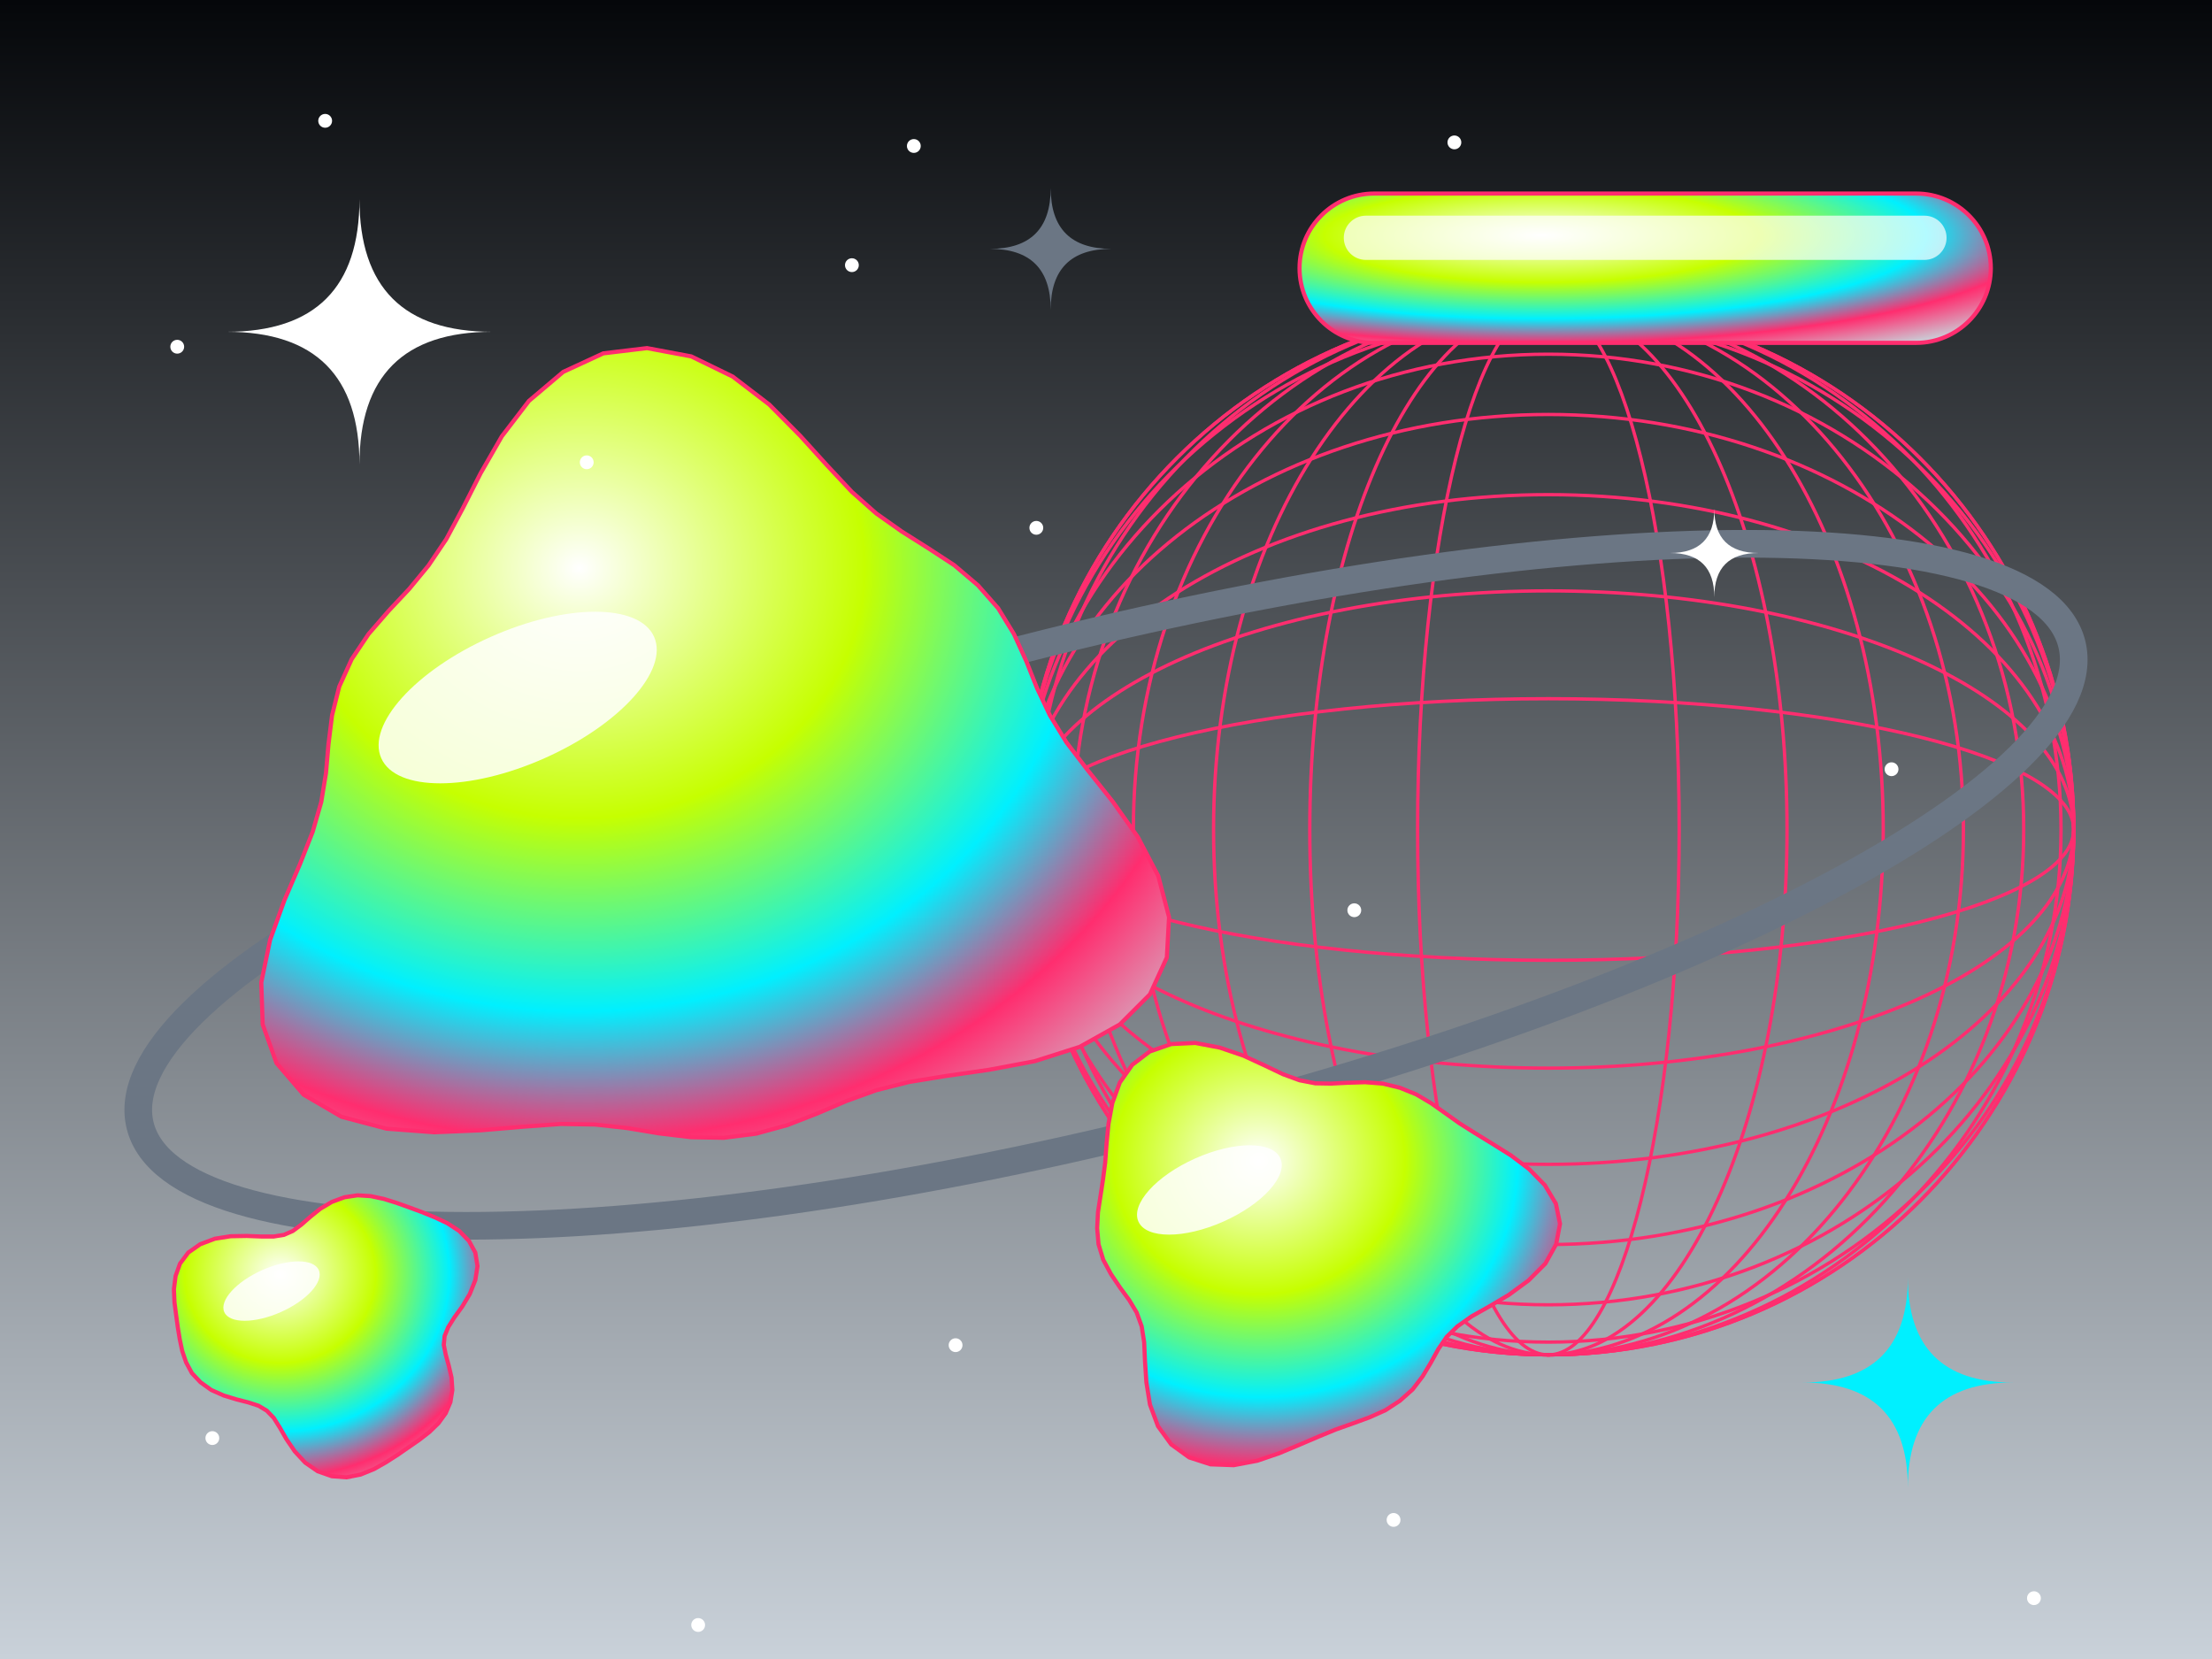
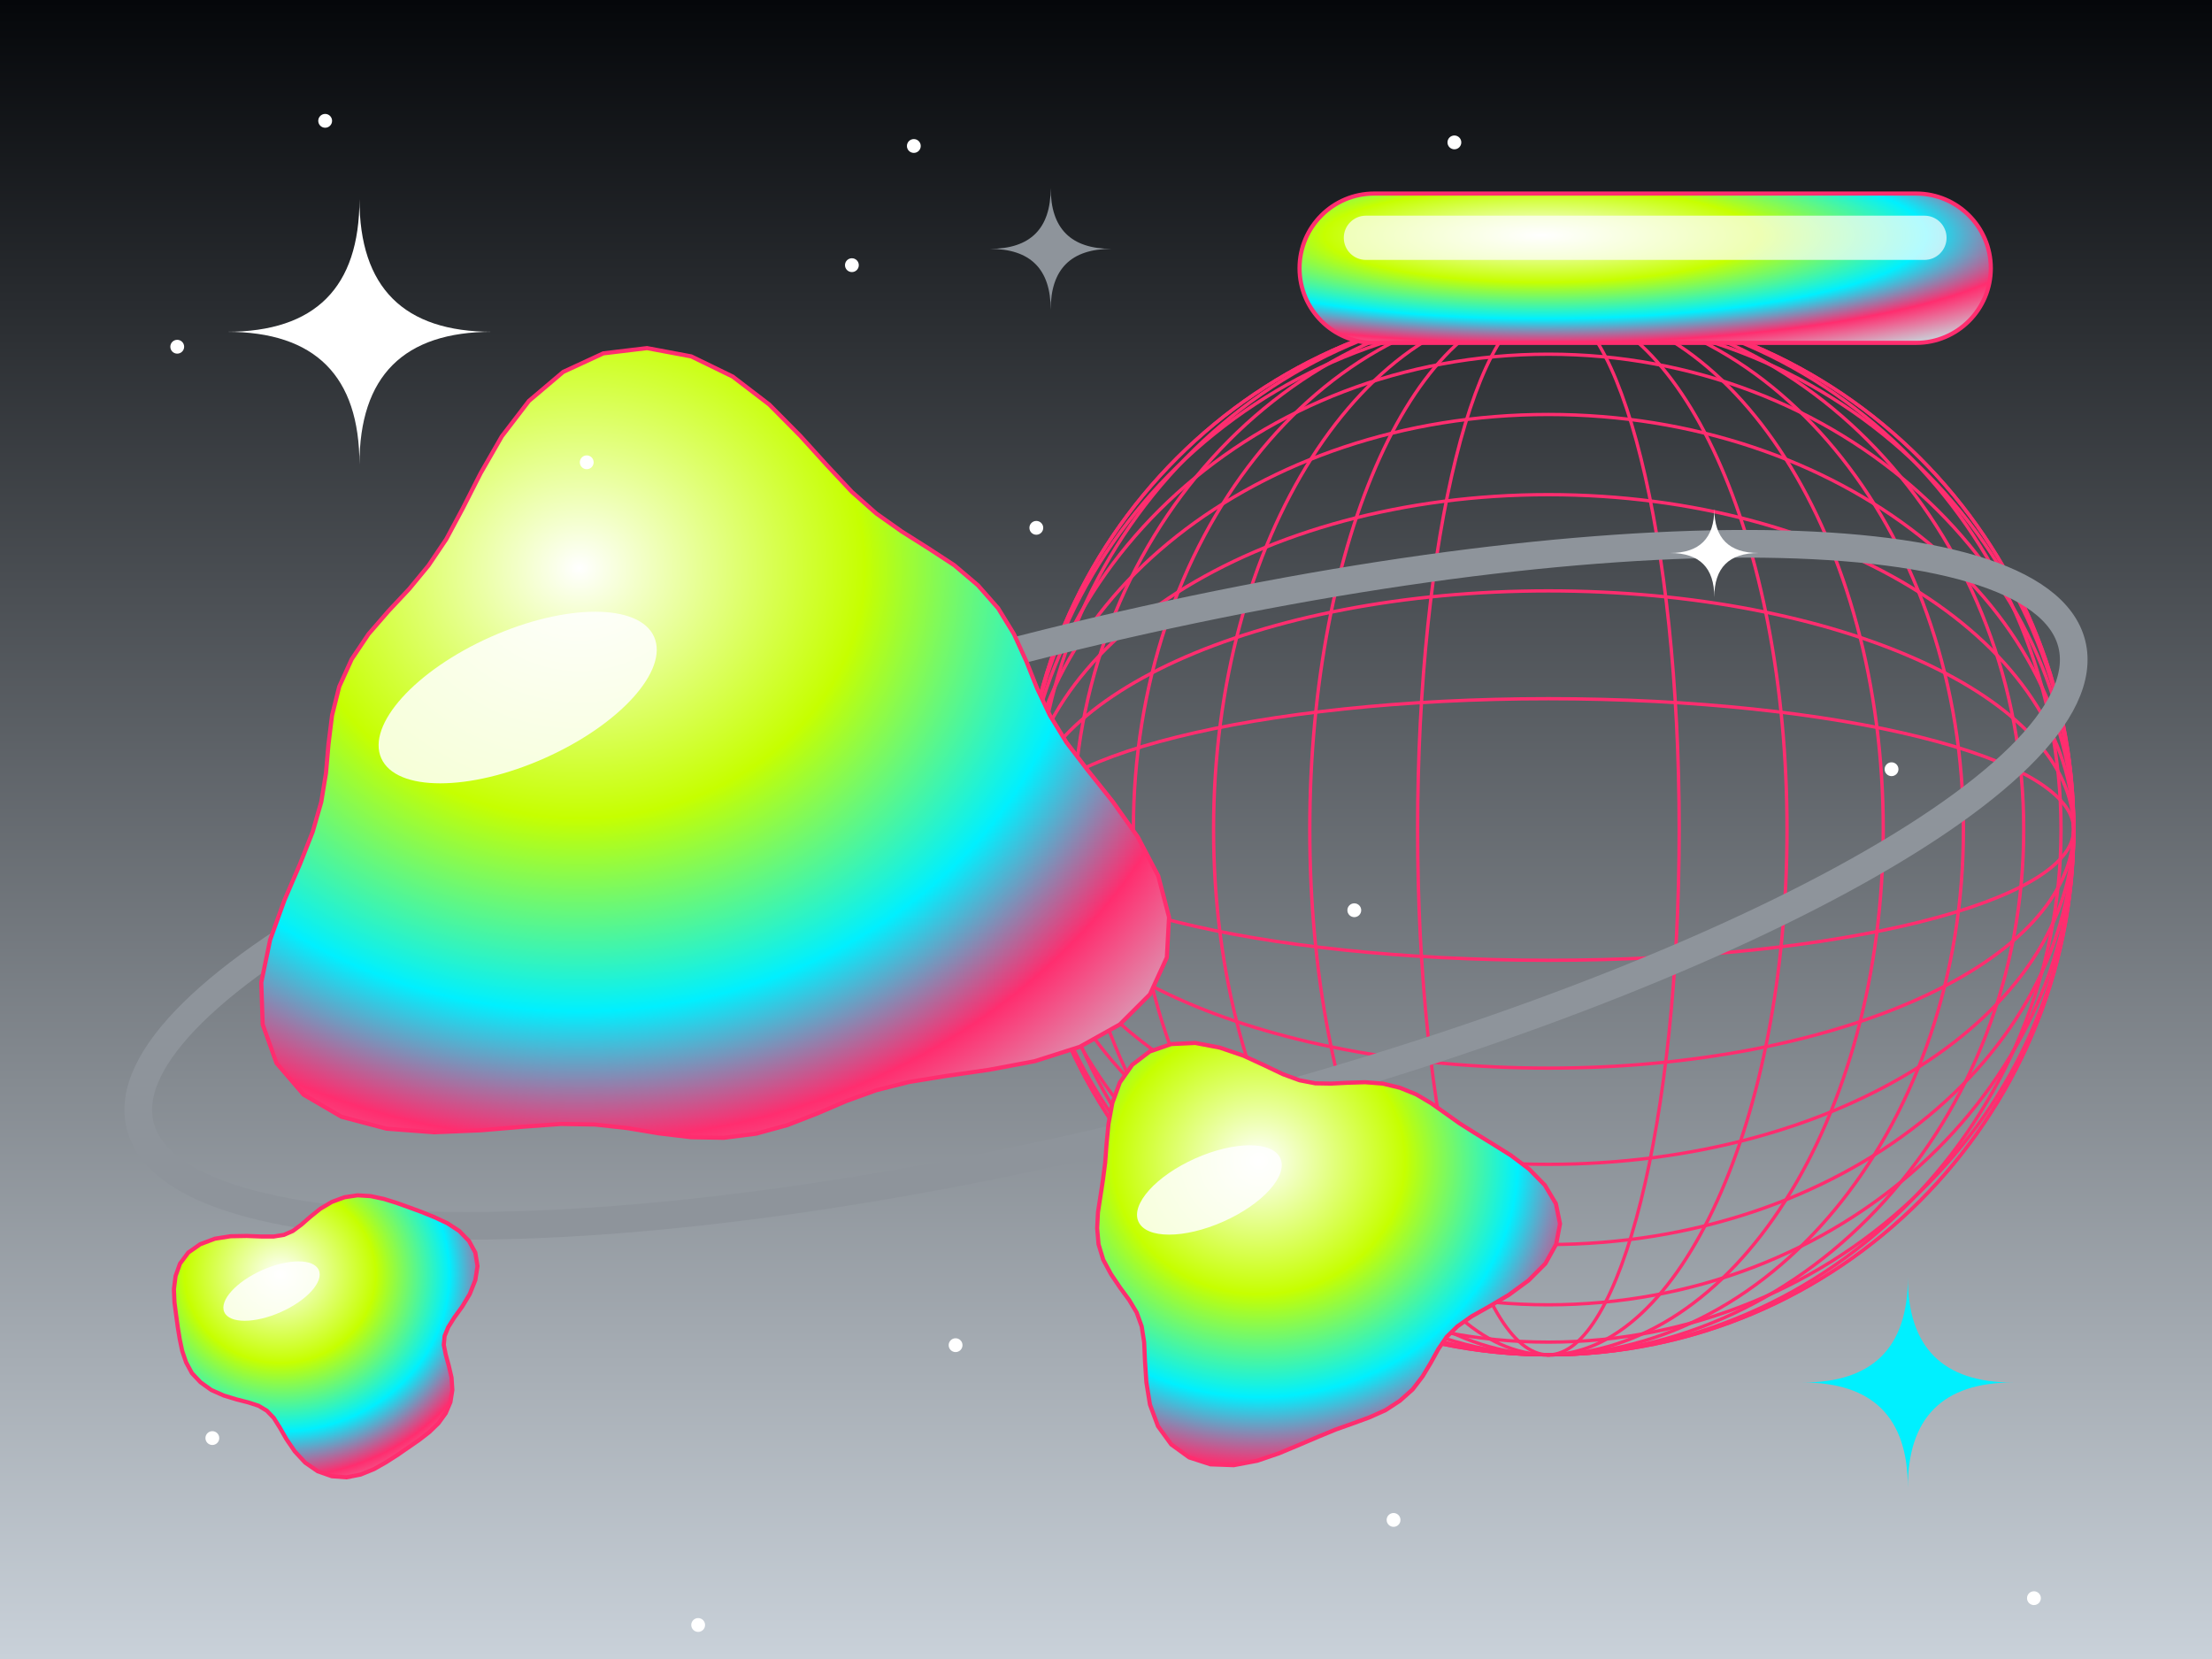
<svg xmlns="http://www.w3.org/2000/svg" viewBox="0 0 800 600" role="img" aria-label="Cybercore Web: abstract plate in the visual language of the style">
  <defs>
    <linearGradient id="cybercore-web-sky" x1="0" y1="0" x2="0" y2="1">
      <stop offset="0" stop-color="#05070A" />
      <stop offset="1" stop-color="#C9D1D9" />
    </linearGradient>
    <radialGradient id="cybercore-web-chrome" cx="0.35" cy="0.28" r="0.9">
      <stop offset="0" stop-color="#FFFFFF" />
      <stop offset="0.35" stop-color="#C6FF00" />
      <stop offset="0.62" stop-color="#00F0FF" />
      <stop offset="0.8" stop-color="#FF2D6F" />
      <stop offset="1" stop-color="#C9D1D9" />
    </radialGradient>
  </defs>
  <rect x="0" y="0" width="800" height="600" fill="url(#cybercore-web-sky)" />
  <ellipse cx="560" cy="300" rx="190" ry="190" fill="none" stroke="#FF2D6F" stroke-width="1.2" />
  <ellipse cx="560" cy="300" rx="185.4" ry="190" fill="none" stroke="#FF2D6F" stroke-width="1.2" />
  <ellipse cx="560" cy="300" rx="171.9" ry="190" fill="none" stroke="#FF2D6F" stroke-width="1.2" />
  <ellipse cx="560" cy="300" rx="150.1" ry="190" fill="none" stroke="#FF2D6F" stroke-width="1.2" />
  <ellipse cx="560" cy="300" rx="121.1" ry="190" fill="none" stroke="#FF2D6F" stroke-width="1.2" />
  <ellipse cx="560" cy="300" rx="86.3" ry="190" fill="none" stroke="#FF2D6F" stroke-width="1.2" />
  <ellipse cx="560" cy="300" rx="47.3" ry="190" fill="none" stroke="#FF2D6F" stroke-width="1.2" />
  <ellipse cx="560" cy="300" rx="190" ry="190" fill="none" stroke="#FF2D6F" stroke-width="1.2" />
  <ellipse cx="560" cy="300" rx="190" ry="185.4" fill="none" stroke="#FF2D6F" stroke-width="1.2" />
  <ellipse cx="560" cy="300" rx="190" ry="171.9" fill="none" stroke="#FF2D6F" stroke-width="1.2" />
  <ellipse cx="560" cy="300" rx="190" ry="150.1" fill="none" stroke="#FF2D6F" stroke-width="1.2" />
  <ellipse cx="560" cy="300" rx="190" ry="121.1" fill="none" stroke="#FF2D6F" stroke-width="1.2" />
  <ellipse cx="560" cy="300" rx="190" ry="86.3" fill="none" stroke="#FF2D6F" stroke-width="1.2" />
  <ellipse cx="560" cy="300" rx="190" ry="47.3" fill="none" stroke="#FF2D6F" stroke-width="1.2" />
-   <ellipse cx="400" cy="320" rx="360" ry="90" fill="none" stroke="#6B7684" stroke-width="10" transform="rotate(-14 400 320)" />
+   <ellipse cx="400" cy="320" rx="360" ry="90" fill="none" stroke="#8E949B" stroke-width="10" transform="rotate(-14 400 320)" />
  <path d="M402.5,290L411.5,302.7L418.9,316.8L422.8,331.7L422,346.3L415.9,359.6L405,370.5L390.5,378.6L374.2,383.8L357.7,386.9L342.4,389.1L328.8,391.3L316.9,394.3L306.1,398.2L295.6,402.7L284.8,406.9L273.5,410L261.8,411.5L250,411.3L238.3,409.9L226.9,408L215.2,406.7L202.9,406.5L189.1,407.5L173.8,408.8L157,409.5L139.8,408.2L123.5,403.9L109.8,395.9L100,384.5L95,370.5L94.5,355.3L97.7,339.9L102.9,325.5L108.5,312.5L113.1,300.8L116.2,290L117.9,279.6L118.8,269.2L120.1,258.7L122.7,248.3L127.2,238.4L133.3,229.3L140.5,221L148,213L155,204.5L161.4,195L167.4,183.8L173.8,171.2L181.5,157.8L191.3,145L203.7,134.5L218.2,127.8L234,125.9L250,128.9L265,136.2L278.2,146.3L289.4,157.6L299.2,168.4L308.1,177.9L316.9,185.7L326.1,192.2L335.6,198.2L345.1,204.4L353.7,211.7L361,220L366.7,229.3L371.2,239.2L375.1,249L379.7,258.7L385.7,268.5L393.5,278.7L402.5,290Z" fill="url(#cybercore-web-chrome)" stroke="#FF2D6F" stroke-width="1.5" />
  <ellipse cx="208" cy="230" rx="54" ry="24" fill="#FFFFFF" opacity="0.85" transform="rotate(-24 250 290)" />
  <path d="M562.8,450L558.9,457L552.8,463.1L545.7,468.3L538.6,472.5L532.2,476.1L527.1,479.7L523.2,483.5L520.2,487.9L517.5,492.8L514.5,497.8L510.9,502.5L506.3,506.6L501.1,510L495.3,512.6L489.3,514.8L483.1,517L476.8,519.6L470,522.5L462.6,525.6L454.7,528.3L446.2,529.9L437.8,529.6L430.1,527.1L423.6,522.4L418.8,515.8L415.9,508L414.6,499.9L414.1,492.2L413.8,485.4L412.9,479.7L411.1,474.7L408.4,470.2L405.1,465.7L401.8,460.8L399,455.6L397.3,450L396.8,444.2L397.1,438.4L398,432.6L398.9,426.7L399.7,420.5L400.2,413.7L400.9,406.5L402.3,398.9L405,391.5L409.5,385.1L415.8,380.3L423.6,377.6L432.3,377.2L441.2,378.9L449.7,381.8L457.3,385.3L464,388.5L470,390.7L475.7,391.8L481.4,391.9L487.4,391.6L493.7,391.4L500.1,391.9L506.3,393.4L512.2,395.8L517.6,399L522.7,402.6L527.9,406.3L533.6,409.9L539.8,413.7L546.5,417.9L553,422.8L558.7,428.6L562.7,435.3L564.2,442.6L562.8,450Z" fill="url(#cybercore-web-chrome)" stroke="#FF2D6F" stroke-width="1.5" />
  <ellipse cx="448.2" cy="418.8" rx="28.1" ry="12.5" fill="#FFFFFF" opacity="0.85" transform="rotate(-24 470 450)" />
  <path d="M162.1,480L160.8,483.2L160.5,486.4L161.2,489.9L162.3,493.9L163.3,498.2L163.6,502.7L162.9,507.1L161.2,511.1L158.6,514.7L155.3,517.9L151.7,520.7L147.8,523.4L143.9,526.1L139.7,528.8L135.3,531.3L130.4,533.3L125.3,534.3L120,533.9L114.9,532.1L110.4,529L106.6,524.9L103.6,520.5L101.2,516.3L99,512.8L96.5,510.2L93.5,508.4L89.8,507.2L85.5,506.1L80.9,504.7L76.4,502.7L72.5,499.9L69.4,496.6L67.3,492.7L65.9,488.6L65,484.3L64.3,480L63.7,475.6L63.1,471L62.9,466.2L63.5,461.5L65.1,457L68.1,453L72.4,450L77.7,448L83.4,447.1L89.2,447L94.5,447.2L99,447.2L102.7,446.6L105.9,445.2L109,442.9L112.2,440.1L115.8,437.2L120,434.7L124.6,433L129.3,432.3L134.1,432.6L138.8,433.6L143.3,435L147.8,436.6L152.4,438.3L157.1,440.2L161.8,442.4L166.1,445.2L169.6,448.8L171.9,453L172.7,457.9L171.9,463L169.9,468L167.2,472.5L164.3,476.5L162.1,480Z" fill="url(#cybercore-web-chrome)" stroke="#FF2D6F" stroke-width="1.5" />
  <ellipse cx="105.4" cy="459.2" rx="18.7" ry="8.3" fill="#FFFFFF" opacity="0.85" transform="rotate(-24 120 480)" />
  <rect x="470" y="70" width="250" height="54" fill="url(#cybercore-web-chrome)" rx="27" stroke="#FF2D6F" stroke-width="1.5" />
  <rect x="486" y="78" width="218" height="16" fill="#FFFFFF" rx="8" opacity="0.7" />
  <path d="M130 72Q130 120 178 120Q130 120 130 168Q130 120 82 120Q130 120 130 72Z" fill="#FFFFFF" />
  <path d="M690 462Q690 500 728 500Q690 500 690 538Q690 500 652 500Q690 500 690 462Z" fill="#00F0FF" />
-   <path d="M380 68Q380 90 402 90Q380 90 380 112Q380 90 358 90Q380 90 380 68Z" fill="#6B7684" />
+   <path d="M380 68Q380 90 402 90Q380 90 380 112Q380 90 358 90Q380 90 380 68Z" fill="#8E949B" />
  <path d="M620 184Q620 200 636 200Q620 200 620 216Q620 200 604 200Q620 200 620 184Z" fill="#FFFFFF" />
  <circle cx="117.6" cy="43.7" r="2.5" fill="#FFFFFF" />
  <circle cx="330.5" cy="52.8" r="2.5" fill="#FFFFFF" />
  <circle cx="212.2" cy="167.2" r="2.5" fill="#FFFFFF" />
  <circle cx="374.8" cy="190.9" r="2.5" fill="#FFFFFF" />
  <circle cx="735.6" cy="578" r="2.5" fill="#FFFFFF" />
  <circle cx="252.5" cy="587.7" r="2.5" fill="#FFFFFF" />
  <circle cx="526" cy="51.5" r="2.5" fill="#FFFFFF" />
  <circle cx="64.1" cy="125.4" r="2.5" fill="#FFFFFF" />
  <circle cx="684.1" cy="278.2" r="2.5" fill="#FFFFFF" />
  <circle cx="76.8" cy="520.1" r="2.5" fill="#FFFFFF" />
  <circle cx="504" cy="549.7" r="2.5" fill="#FFFFFF" />
  <circle cx="308.1" cy="95.9" r="2.5" fill="#FFFFFF" />
  <circle cx="489.8" cy="329.2" r="2.5" fill="#FFFFFF" />
  <circle cx="345.6" cy="486.5" r="2.5" fill="#FFFFFF" />
</svg>
